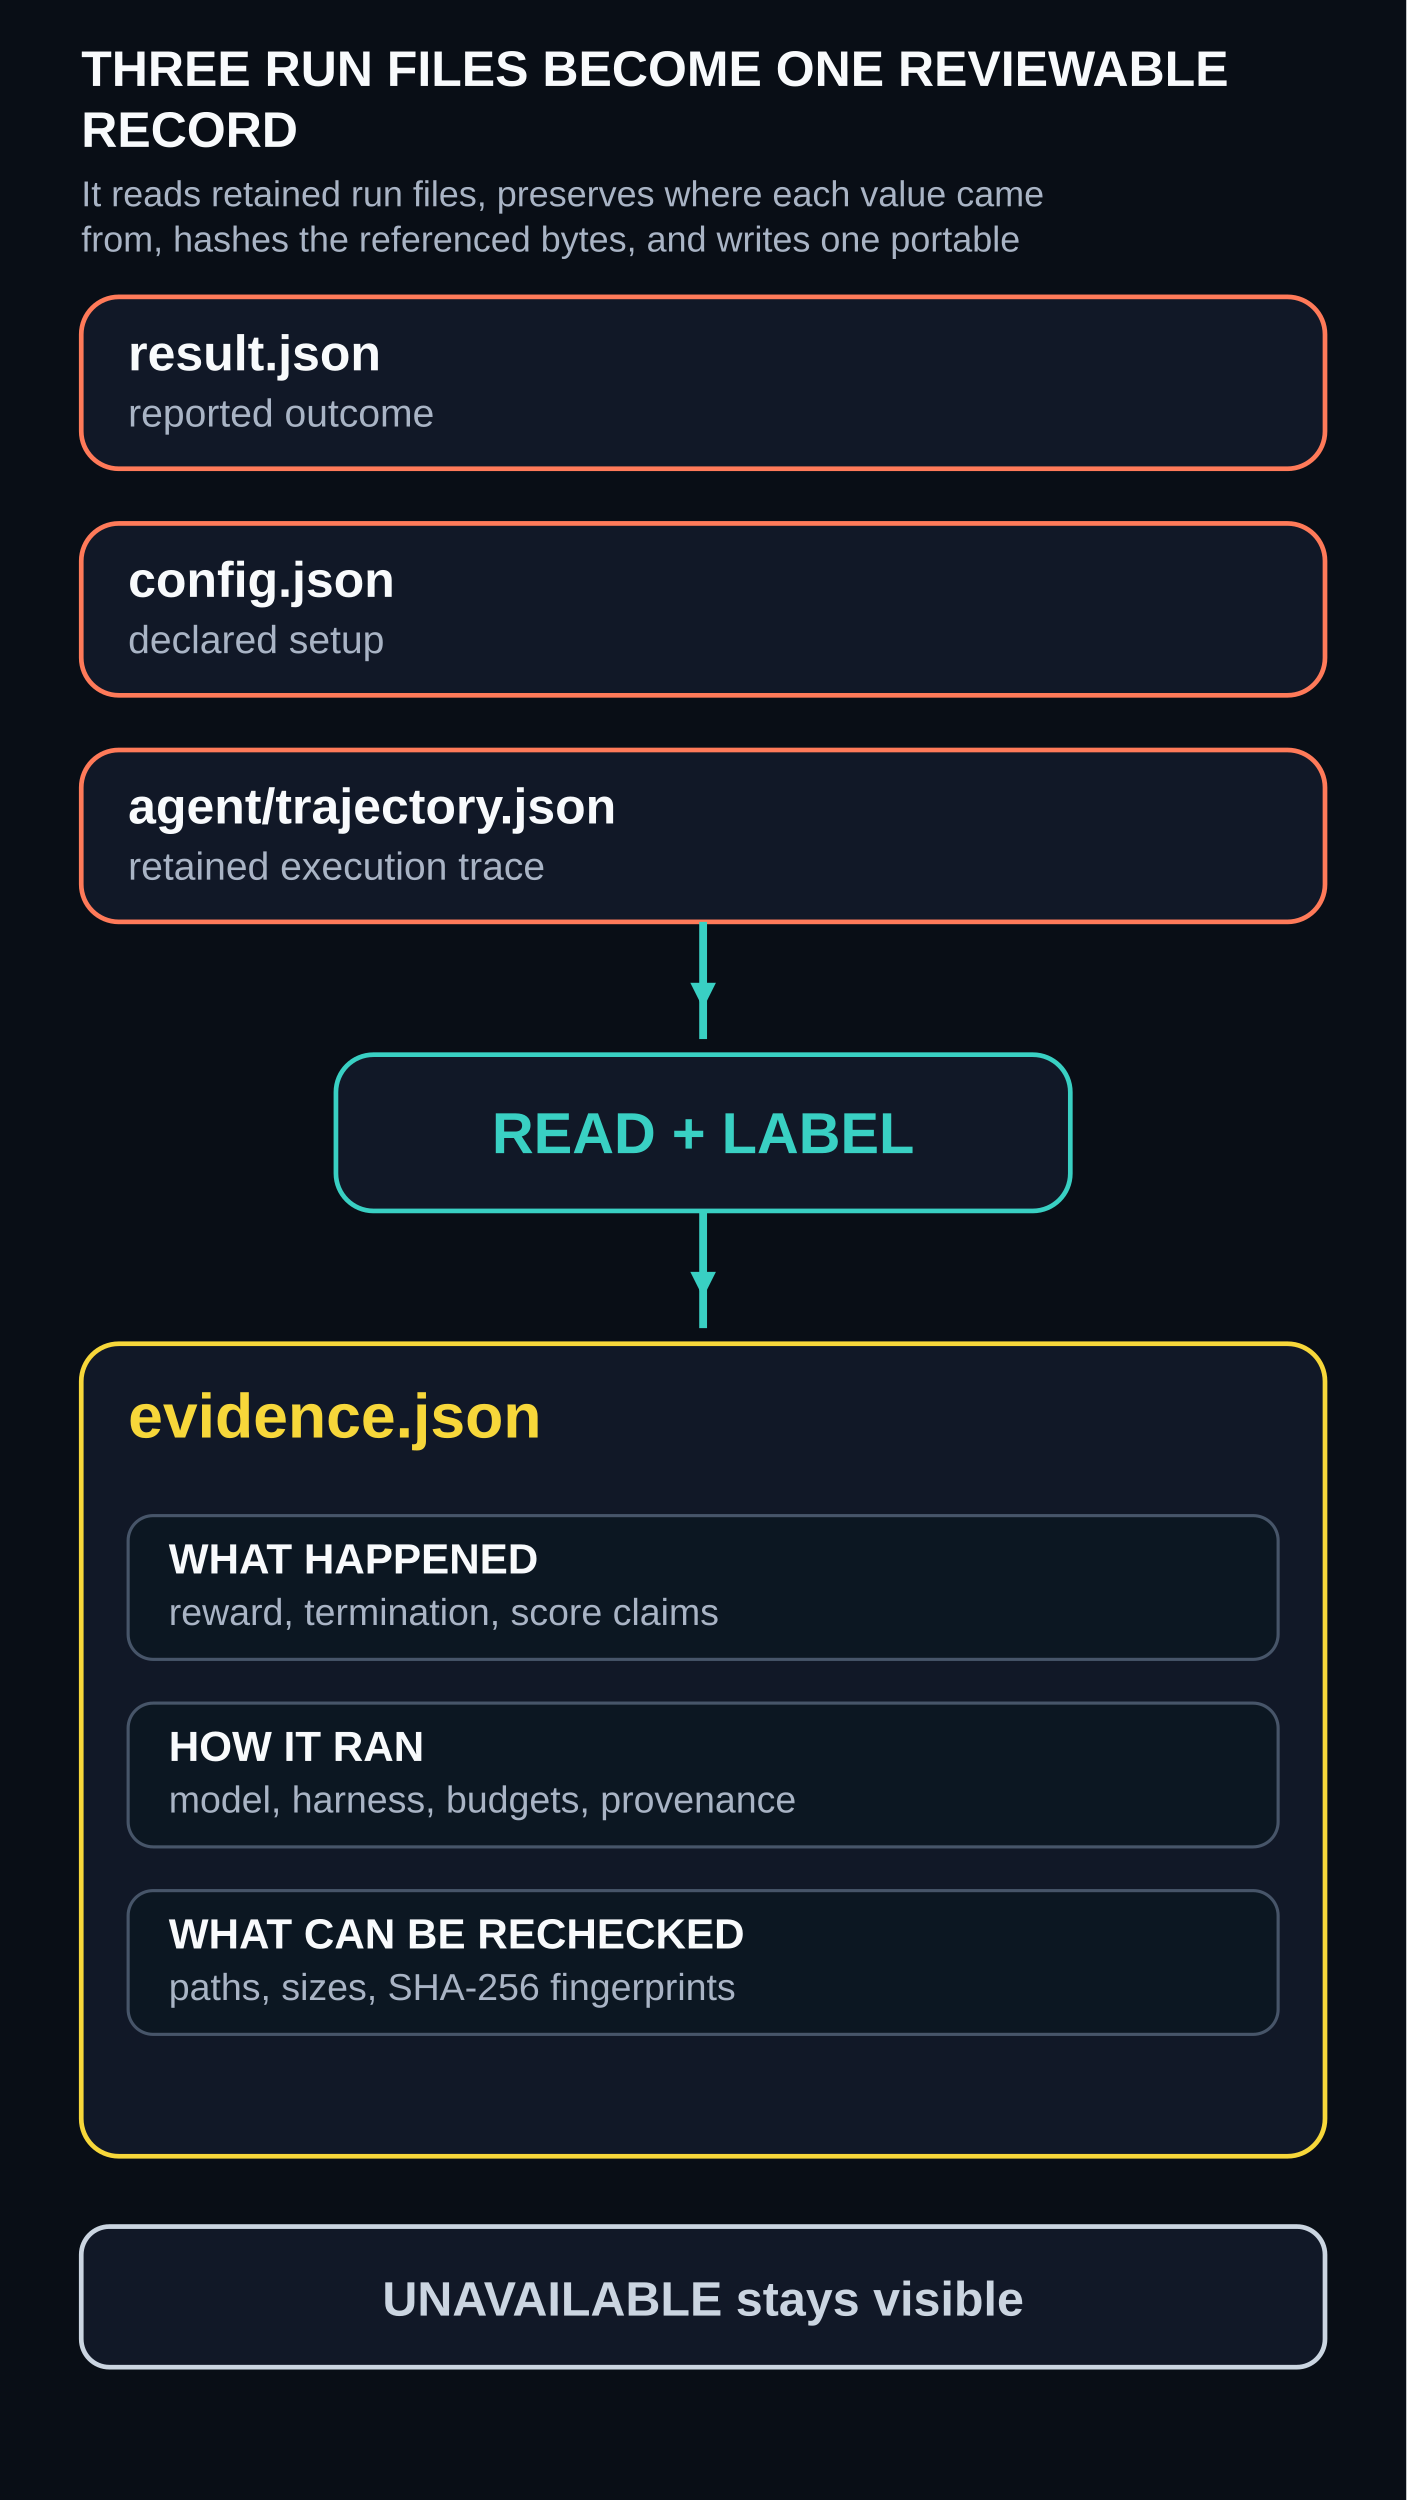
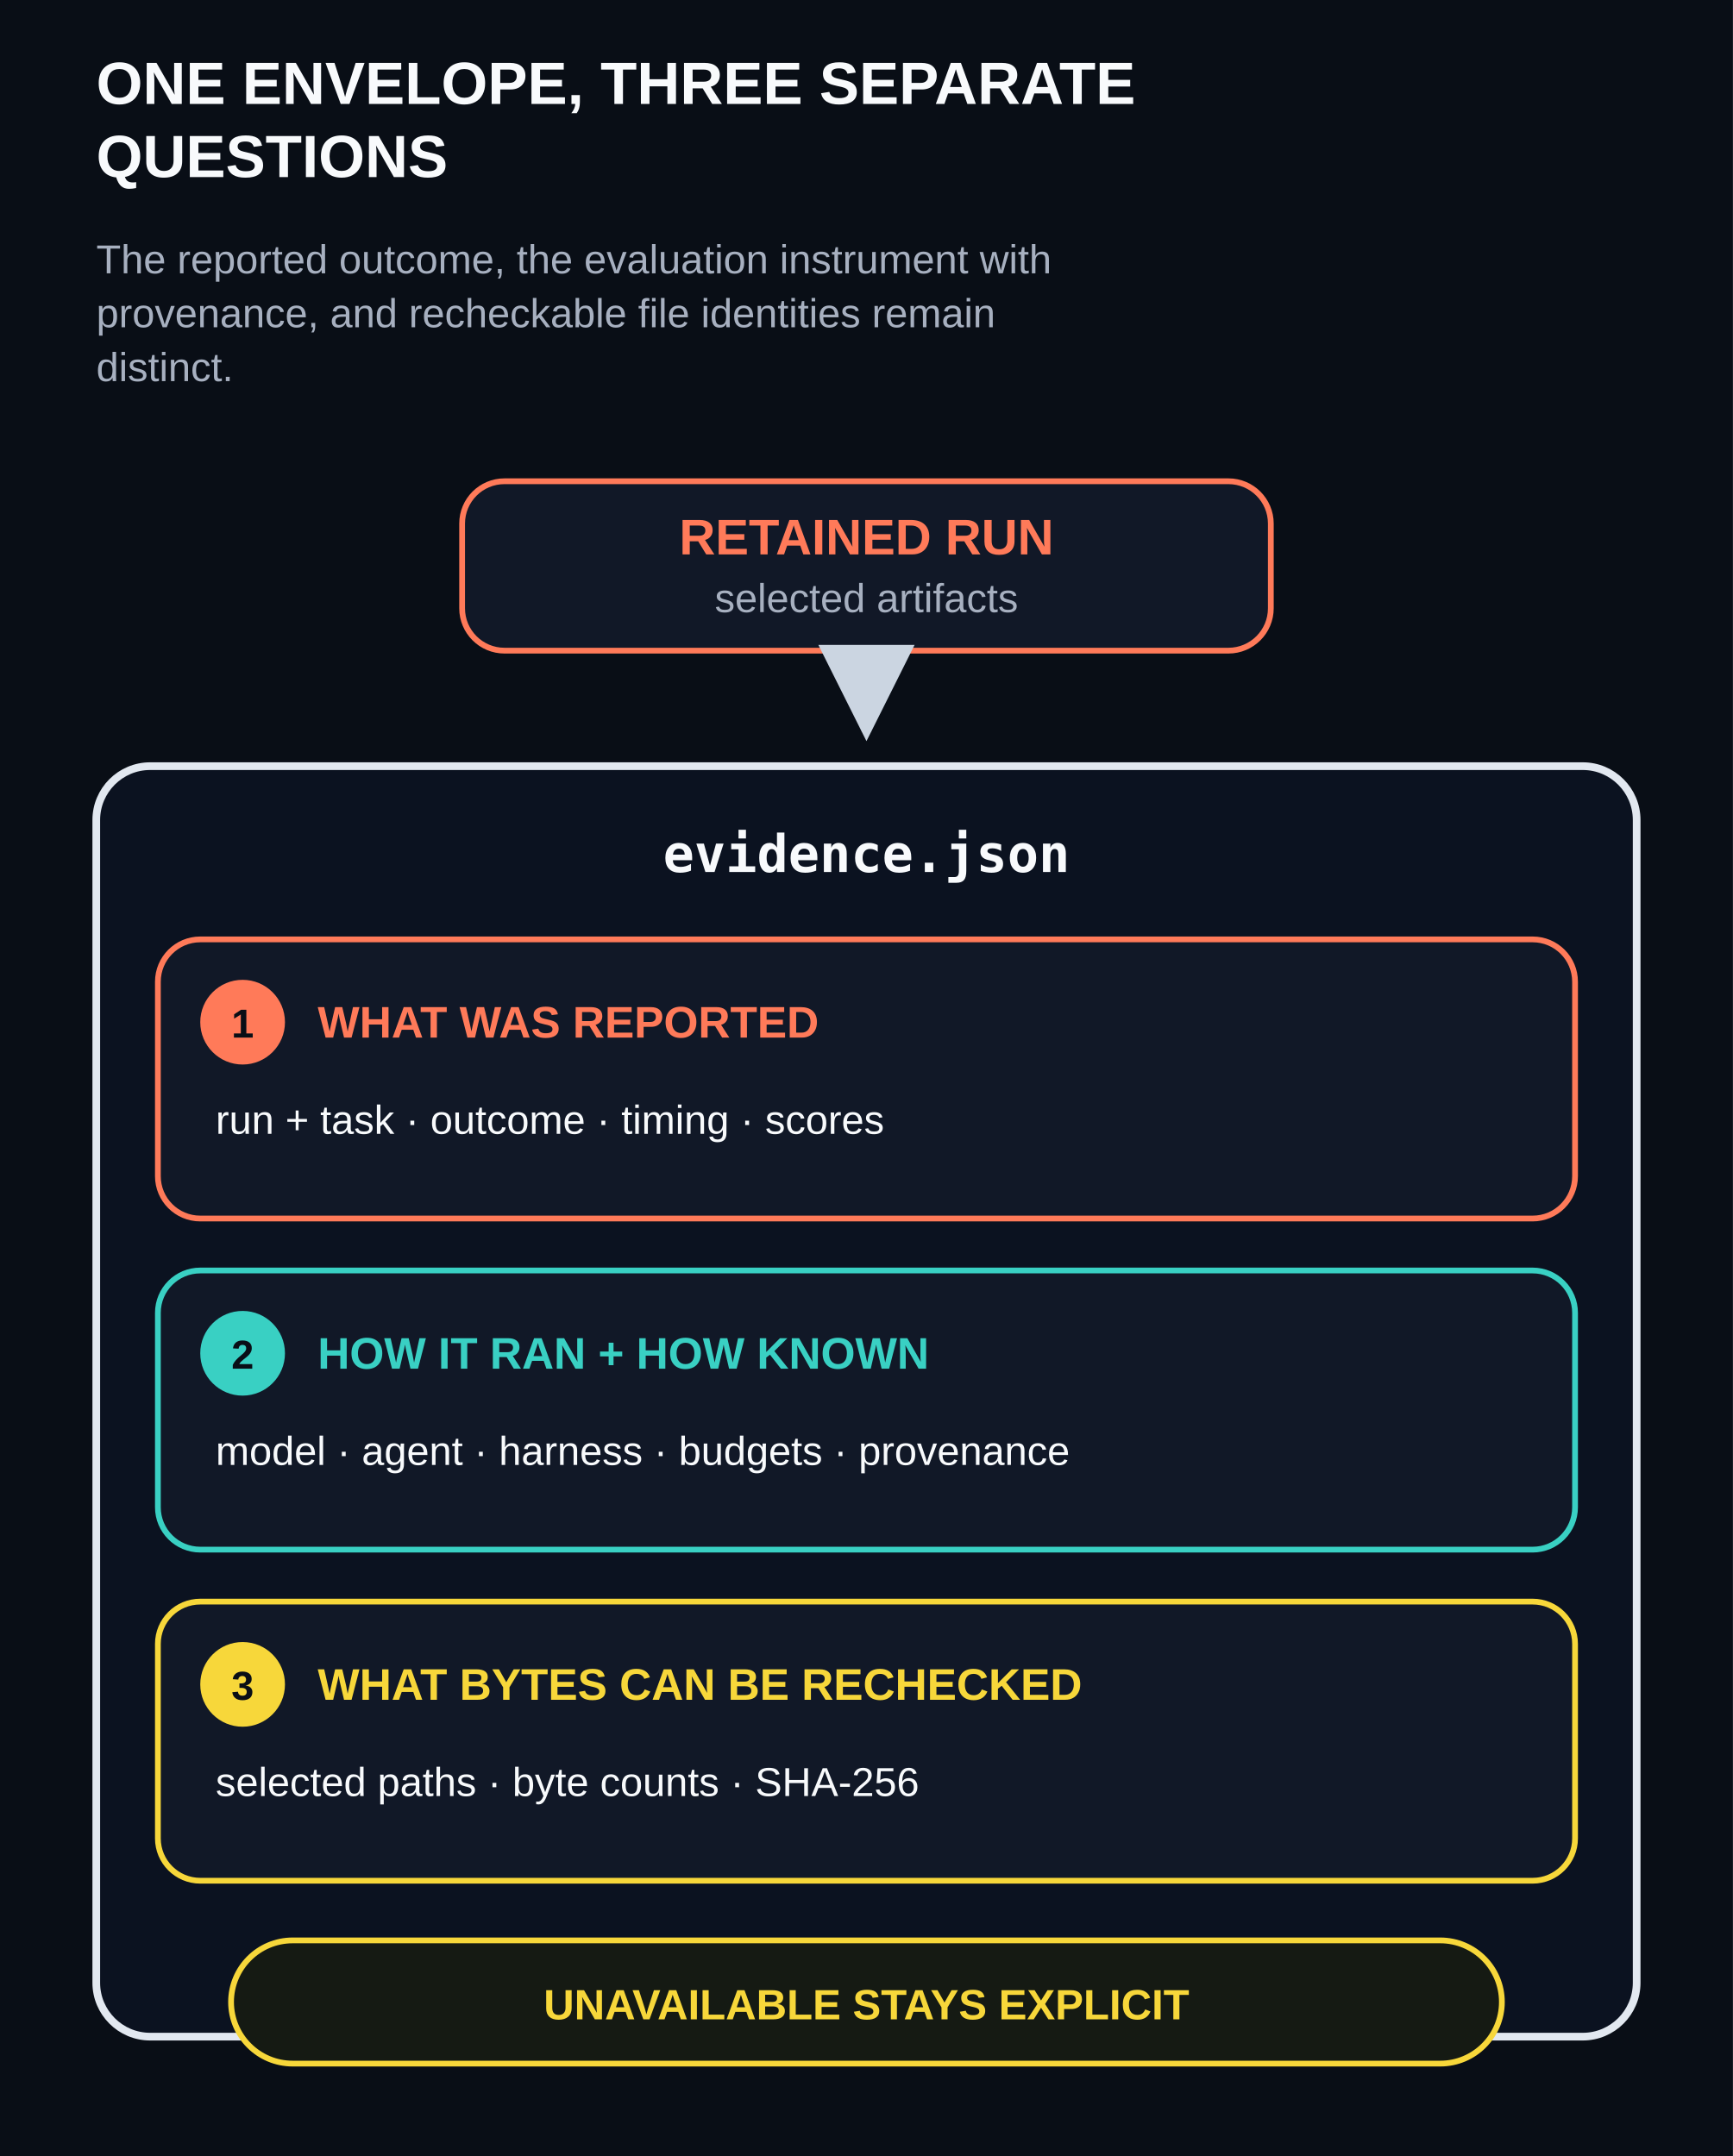
- <svg xmlns="http://www.w3.org/2000/svg" width="900" height="1600" viewBox="0 0 900 1600" role="img" aria-labelledby="figure-title figure-desc">
-   <rect width="900" height="1600" fill="#090E16" />
-   <text x="52" y="55" fill="#F8FAFC" font-family="Arial" font-size="32" font-weight="800" text-anchor="start">THREE RUN FILES BECOME ONE REVIEWABLE</text>
-   <text x="52" y="94" fill="#F8FAFC" font-family="Arial" font-size="32" font-weight="800" text-anchor="start">RECORD</text>
-   <text x="52" y="132" fill="#A9B4C5" font-family="Arial" font-size="23" font-weight="500" text-anchor="start">It reads retained run files, preserves where each value came</text>
-   <text x="52" y="161" fill="#A9B4C5" font-family="Arial" font-size="23" font-weight="500" text-anchor="start">from, hashes the referenced bytes, and writes one portable</text>
-   <rect x="52" y="190" width="796" height="110" rx="24" fill="#111827" stroke="#FF7A59" stroke-width="3" />
-   <text x="82" y="237" fill="#F8FAFC" font-family="Arial" font-size="32" font-weight="800" text-anchor="start">result.json</text>
-   <text x="82" y="273" fill="#A9B4C5" font-family="Arial" font-size="25" font-weight="500" text-anchor="start">reported outcome</text>
-   <rect x="52" y="335" width="796" height="110" rx="24" fill="#111827" stroke="#FF7A59" stroke-width="3" />
-   <text x="82" y="382" fill="#F8FAFC" font-family="Arial" font-size="32" font-weight="800" text-anchor="start">config.json</text>
-   <text x="82" y="418" fill="#A9B4C5" font-family="Arial" font-size="25" font-weight="500" text-anchor="start">declared setup</text>
-   <rect x="52" y="480" width="796" height="110" rx="24" fill="#111827" stroke="#FF7A59" stroke-width="3" />
-   <text x="82" y="527" fill="#F8FAFC" font-family="Arial" font-size="32" font-weight="800" text-anchor="start">agent/trajectory.json</text>
-   <text x="82" y="563" fill="#A9B4C5" font-family="Arial" font-size="25" font-weight="500" text-anchor="start">retained execution trace</text>
-   <path d="M450 590 L450 665" stroke="#39D0C3" stroke-width="5" fill="none" />
-   <text x="450" y="645" fill="#39D0C3" font-family="Arial" font-size="28" font-weight="800" text-anchor="middle">▼</text>
-   <rect x="215" y="675" width="470" height="100" rx="24" fill="#111827" stroke="#39D0C3" stroke-width="3" />
-   <text x="450" y="738" fill="#39D0C3" font-family="Arial" font-size="37" font-weight="800" text-anchor="middle">READ + LABEL</text>
-   <path d="M450 775 L450 850" stroke="#39D0C3" stroke-width="5" fill="none" />
-   <text x="450" y="830" fill="#39D0C3" font-family="Arial" font-size="28" font-weight="800" text-anchor="middle">▼</text>
-   <rect x="52" y="860" width="796" height="520" rx="24" fill="#111827" stroke="#F7D73A" stroke-width="3" />
-   <text x="82" y="920" fill="#F7D73A" font-family="Arial" font-size="40" font-weight="800" text-anchor="start">evidence.json</text>
-   <rect x="82" y="970" width="736" height="92" rx="16" fill="#0C1722" stroke="#475569" stroke-width="2" />
-   <text x="108" y="1007" fill="#F8FAFC" font-family="Arial" font-size="27" font-weight="800" text-anchor="start">WHAT HAPPENED</text>
-   <text x="108" y="1040" fill="#A9B4C5" font-family="Arial" font-size="24" font-weight="500" text-anchor="start">reward, termination, score claims</text>
-   <rect x="82" y="1090" width="736" height="92" rx="16" fill="#0C1722" stroke="#475569" stroke-width="2" />
-   <text x="108" y="1127" fill="#F8FAFC" font-family="Arial" font-size="27" font-weight="800" text-anchor="start">HOW IT RAN</text>
-   <text x="108" y="1160" fill="#A9B4C5" font-family="Arial" font-size="24" font-weight="500" text-anchor="start">model, harness, budgets, provenance</text>
-   <rect x="82" y="1210" width="736" height="92" rx="16" fill="#0C1722" stroke="#475569" stroke-width="2" />
-   <text x="108" y="1247" fill="#F8FAFC" font-family="Arial" font-size="27" font-weight="800" text-anchor="start">WHAT CAN BE RECHECKED</text>
-   <text x="108" y="1280" fill="#A9B4C5" font-family="Arial" font-size="24" font-weight="500" text-anchor="start">paths, sizes, SHA-256 fingerprints</text>
-   <rect x="52" y="1425" width="796" height="90" rx="18" fill="#111827" stroke="#CBD5E1" stroke-width="3" />
-   <text x="450" y="1482" fill="#CBD5E1" font-family="Arial" font-size="31" font-weight="800" text-anchor="middle">UNAVAILABLE stays visible</text>
+ <svg xmlns="http://www.w3.org/2000/svg" width="900" height="1120" viewBox="0 0 900 1120" role="img" aria-labelledby="figure-title figure-desc">
+   <defs>
+     <marker id="arrow" markerWidth="11" markerHeight="11" refX="9" refY="5" orient="auto">
+       <path d="M0 0 L0 10 L10 5 Z" fill="#CBD5E1" />
+     </marker>
+   </defs>
+   <rect width="900" height="1120" fill="#090E16" />
+   <text x="50" y="54" text-anchor="start" fill="#F8FAFC" font-family="Arial" font-size="31" font-weight="800">ONE ENVELOPE, THREE SEPARATE</text>
+   <text x="50" y="92" text-anchor="start" fill="#F8FAFC" font-family="Arial" font-size="31" font-weight="800">QUESTIONS</text>
+   <text x="50" y="142" text-anchor="start" fill="#A7B0C0" font-family="Arial" font-size="21" font-weight="500">The reported outcome, the evaluation instrument with</text>
+   <text x="50" y="170" text-anchor="start" fill="#A7B0C0" font-family="Arial" font-size="21" font-weight="500">provenance, and recheckable file identities remain</text>
+   <text x="50" y="198" text-anchor="start" fill="#A7B0C0" font-family="Arial" font-size="21" font-weight="500">distinct.</text>
+   <rect x="240" y="250" width="420" height="88" rx="22" fill="#111827" stroke="#FF7A59" stroke-width="3" />
+   <text x="450" y="288" text-anchor="middle" fill="#FF7A59" font-family="Arial" font-size="26" font-weight="800">RETAINED RUN</text>
+   <text x="450" y="318" text-anchor="middle" fill="#A7B0C0" font-family="Arial" font-size="21" font-weight="500">selected artifacts</text>
+   <path d="M450 344 V380" stroke="#CBD5E1" stroke-width="5" marker-end="url(#arrow)" />
+   <rect x="50" y="398" width="800" height="660" rx="28" fill="#0B1220" stroke="#E2E8F0" stroke-width="4" />
+   <text x="450" y="453" text-anchor="middle" fill="#F8FAFC" font-family="monospace" font-size="27" font-weight="800">evidence.json</text>
+   <rect x="82" y="488" width="736" height="145" rx="22" fill="#111827" stroke="#FF7A59" stroke-width="3" />
+   <circle cx="126" cy="531" r="22" fill="#FF7A59" />
+   <text x="126" y="539" text-anchor="middle" fill="#090E16" font-family="Arial" font-size="21" font-weight="800">1</text>
+   <text x="165" y="539" text-anchor="start" fill="#FF7A59" font-family="Arial" font-size="23" font-weight="800">WHAT WAS REPORTED</text>
+   <text x="112" y="589" text-anchor="start" fill="#F8FAFC" font-family="Arial" font-size="21" font-weight="500">run + task · outcome · timing · scores</text>
+   <rect x="82" y="660" width="736" height="145" rx="22" fill="#111827" stroke="#39D0C3" stroke-width="3" />
+   <circle cx="126" cy="703" r="22" fill="#39D0C3" />
+   <text x="126" y="711" text-anchor="middle" fill="#090E16" font-family="Arial" font-size="21" font-weight="800">2</text>
+   <text x="165" y="711" text-anchor="start" fill="#39D0C3" font-family="Arial" font-size="23" font-weight="800">HOW IT RAN + HOW KNOWN</text>
+   <text x="112" y="761" text-anchor="start" fill="#F8FAFC" font-family="Arial" font-size="21" font-weight="500">model · agent · harness · budgets · provenance</text>
+   <rect x="82" y="832" width="736" height="145" rx="22" fill="#111827" stroke="#F7D73A" stroke-width="3" />
+   <circle cx="126" cy="875" r="22" fill="#F7D73A" />
+   <text x="126" y="883" text-anchor="middle" fill="#090E16" font-family="Arial" font-size="21" font-weight="800">3</text>
+   <text x="165" y="883" text-anchor="start" fill="#F7D73A" font-family="Arial" font-size="23" font-weight="800">WHAT BYTES CAN BE RECHECKED</text>
+   <text x="112" y="933" text-anchor="start" fill="#F8FAFC" font-family="Arial" font-size="21" font-weight="500">selected paths · byte counts · SHA-256</text>
+   <rect x="120" y="1008" width="660" height="64" rx="32" fill="#151A13" stroke="#F7D73A" stroke-width="3" />
+   <text x="450" y="1049" text-anchor="middle" fill="#F7D73A" font-family="Arial" font-size="22" font-weight="800">UNAVAILABLE STAYS EXPLICIT</text>
</svg>
